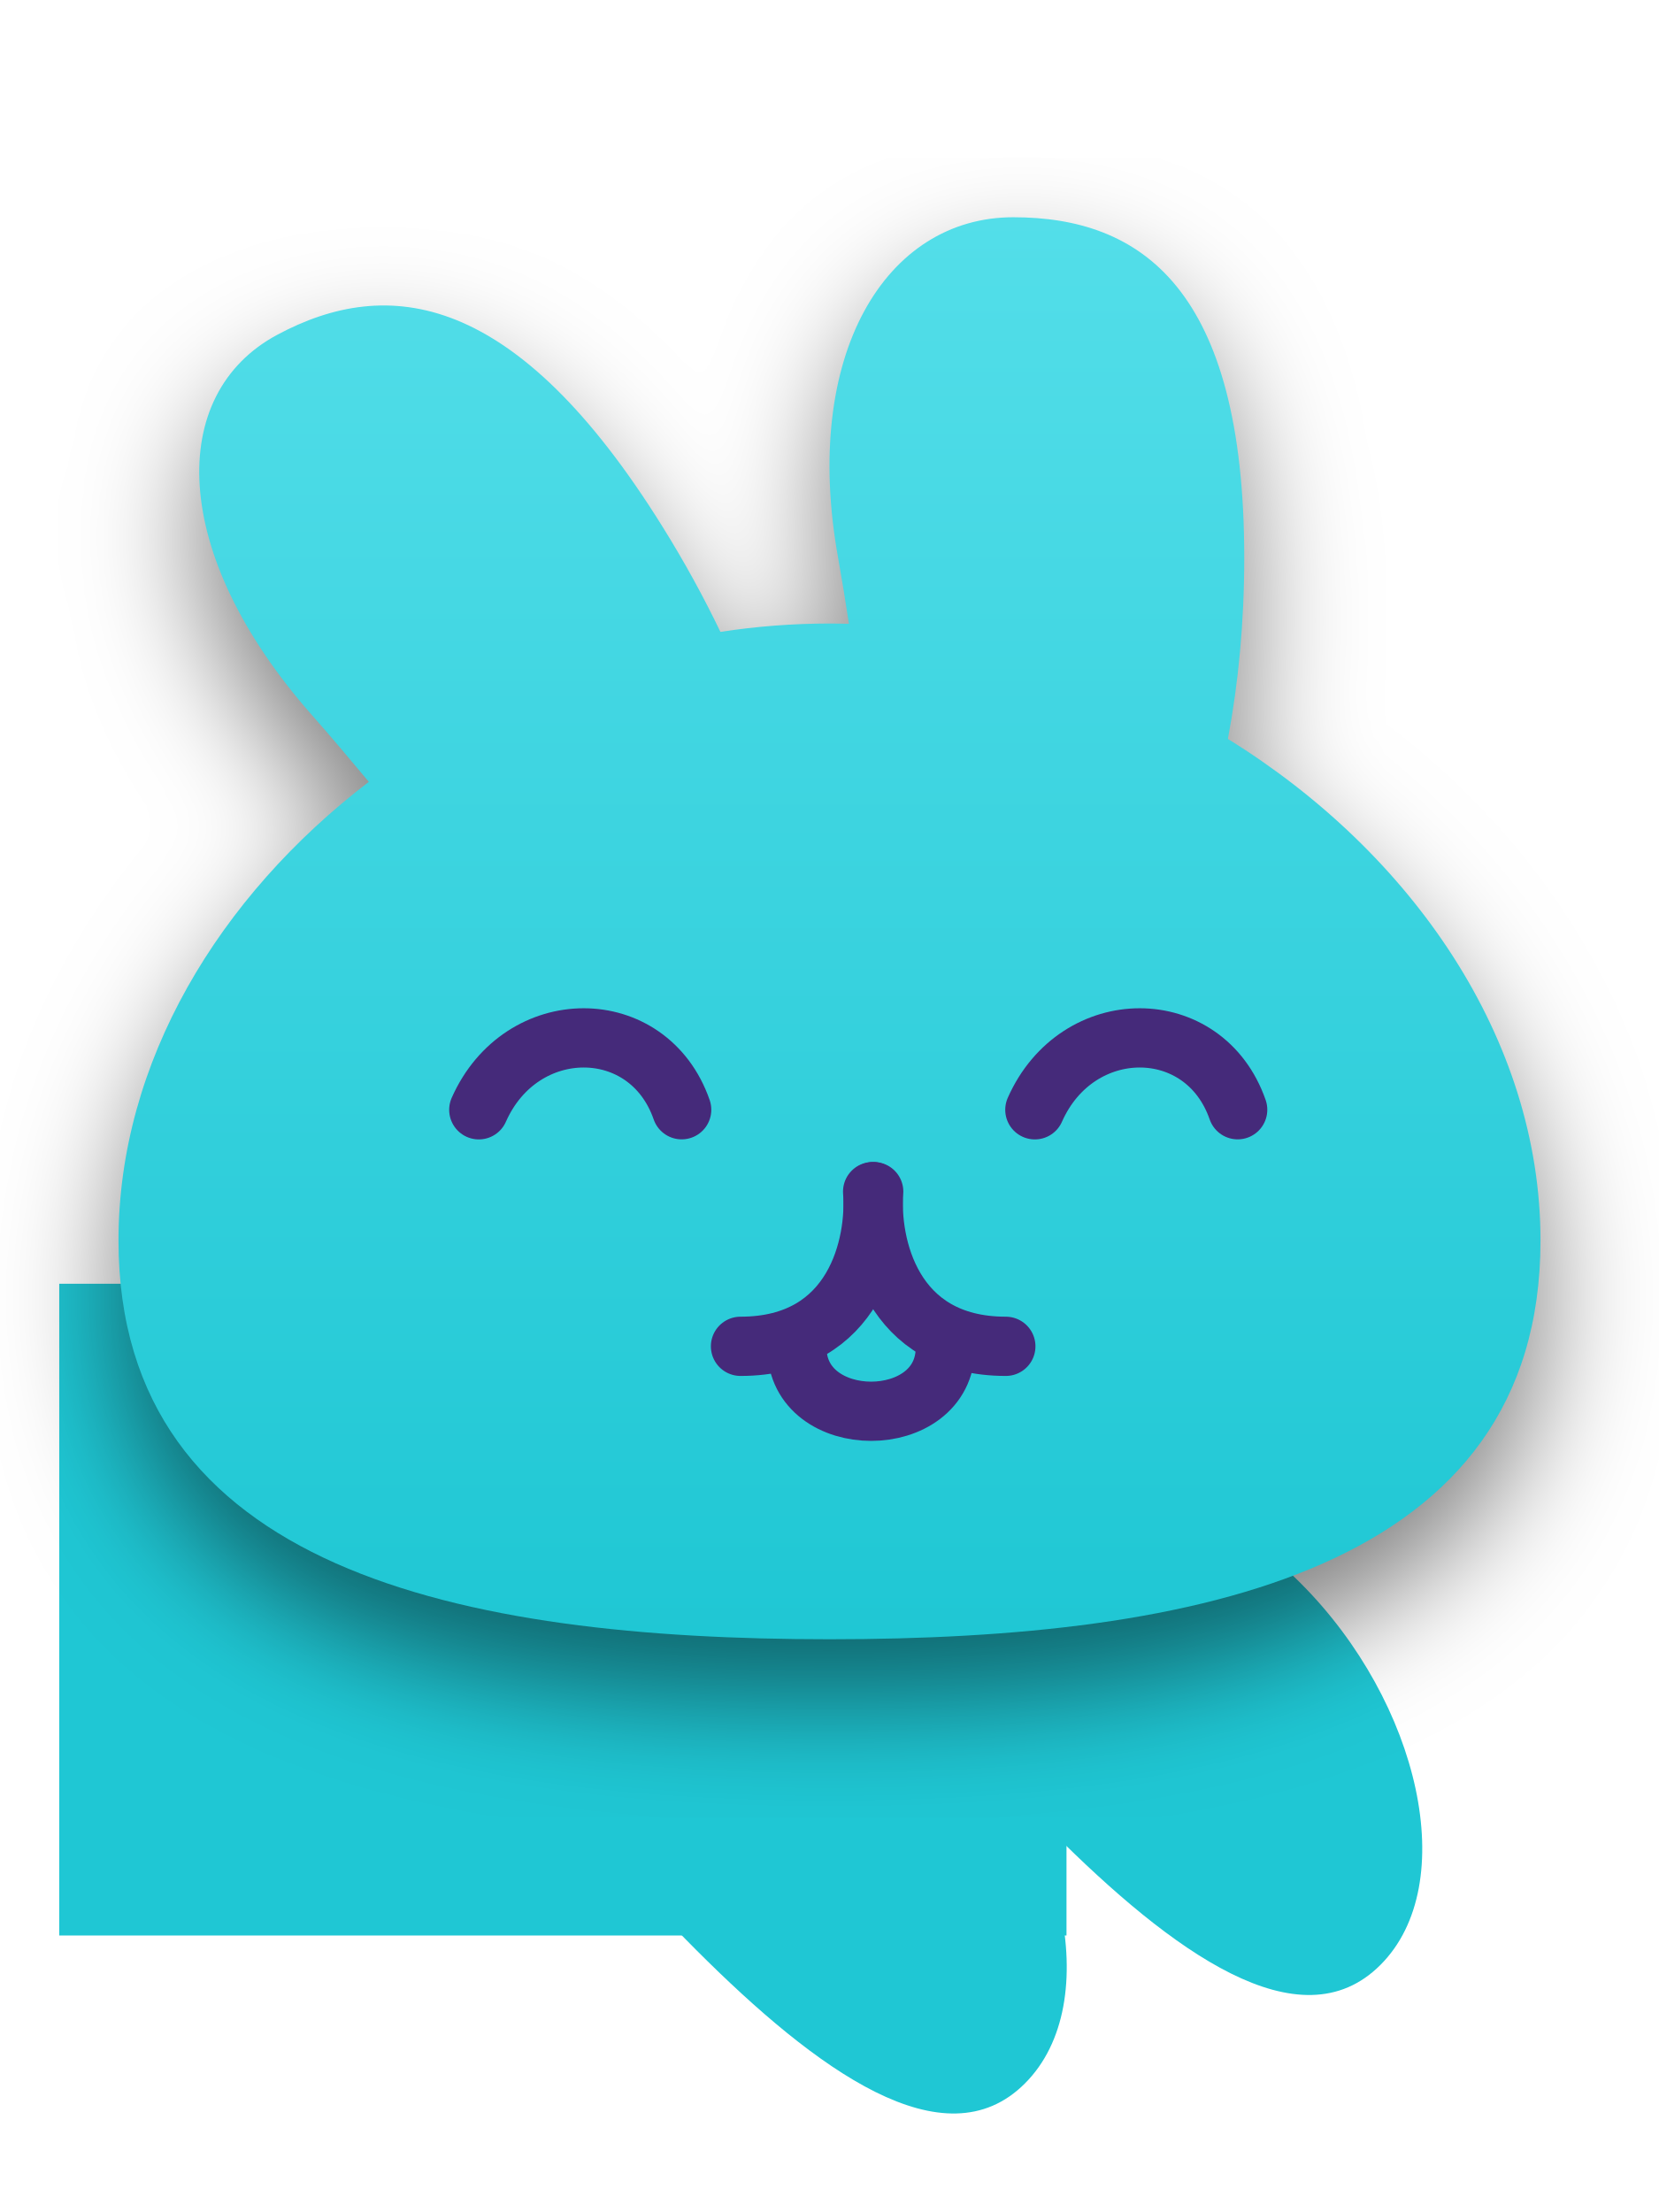
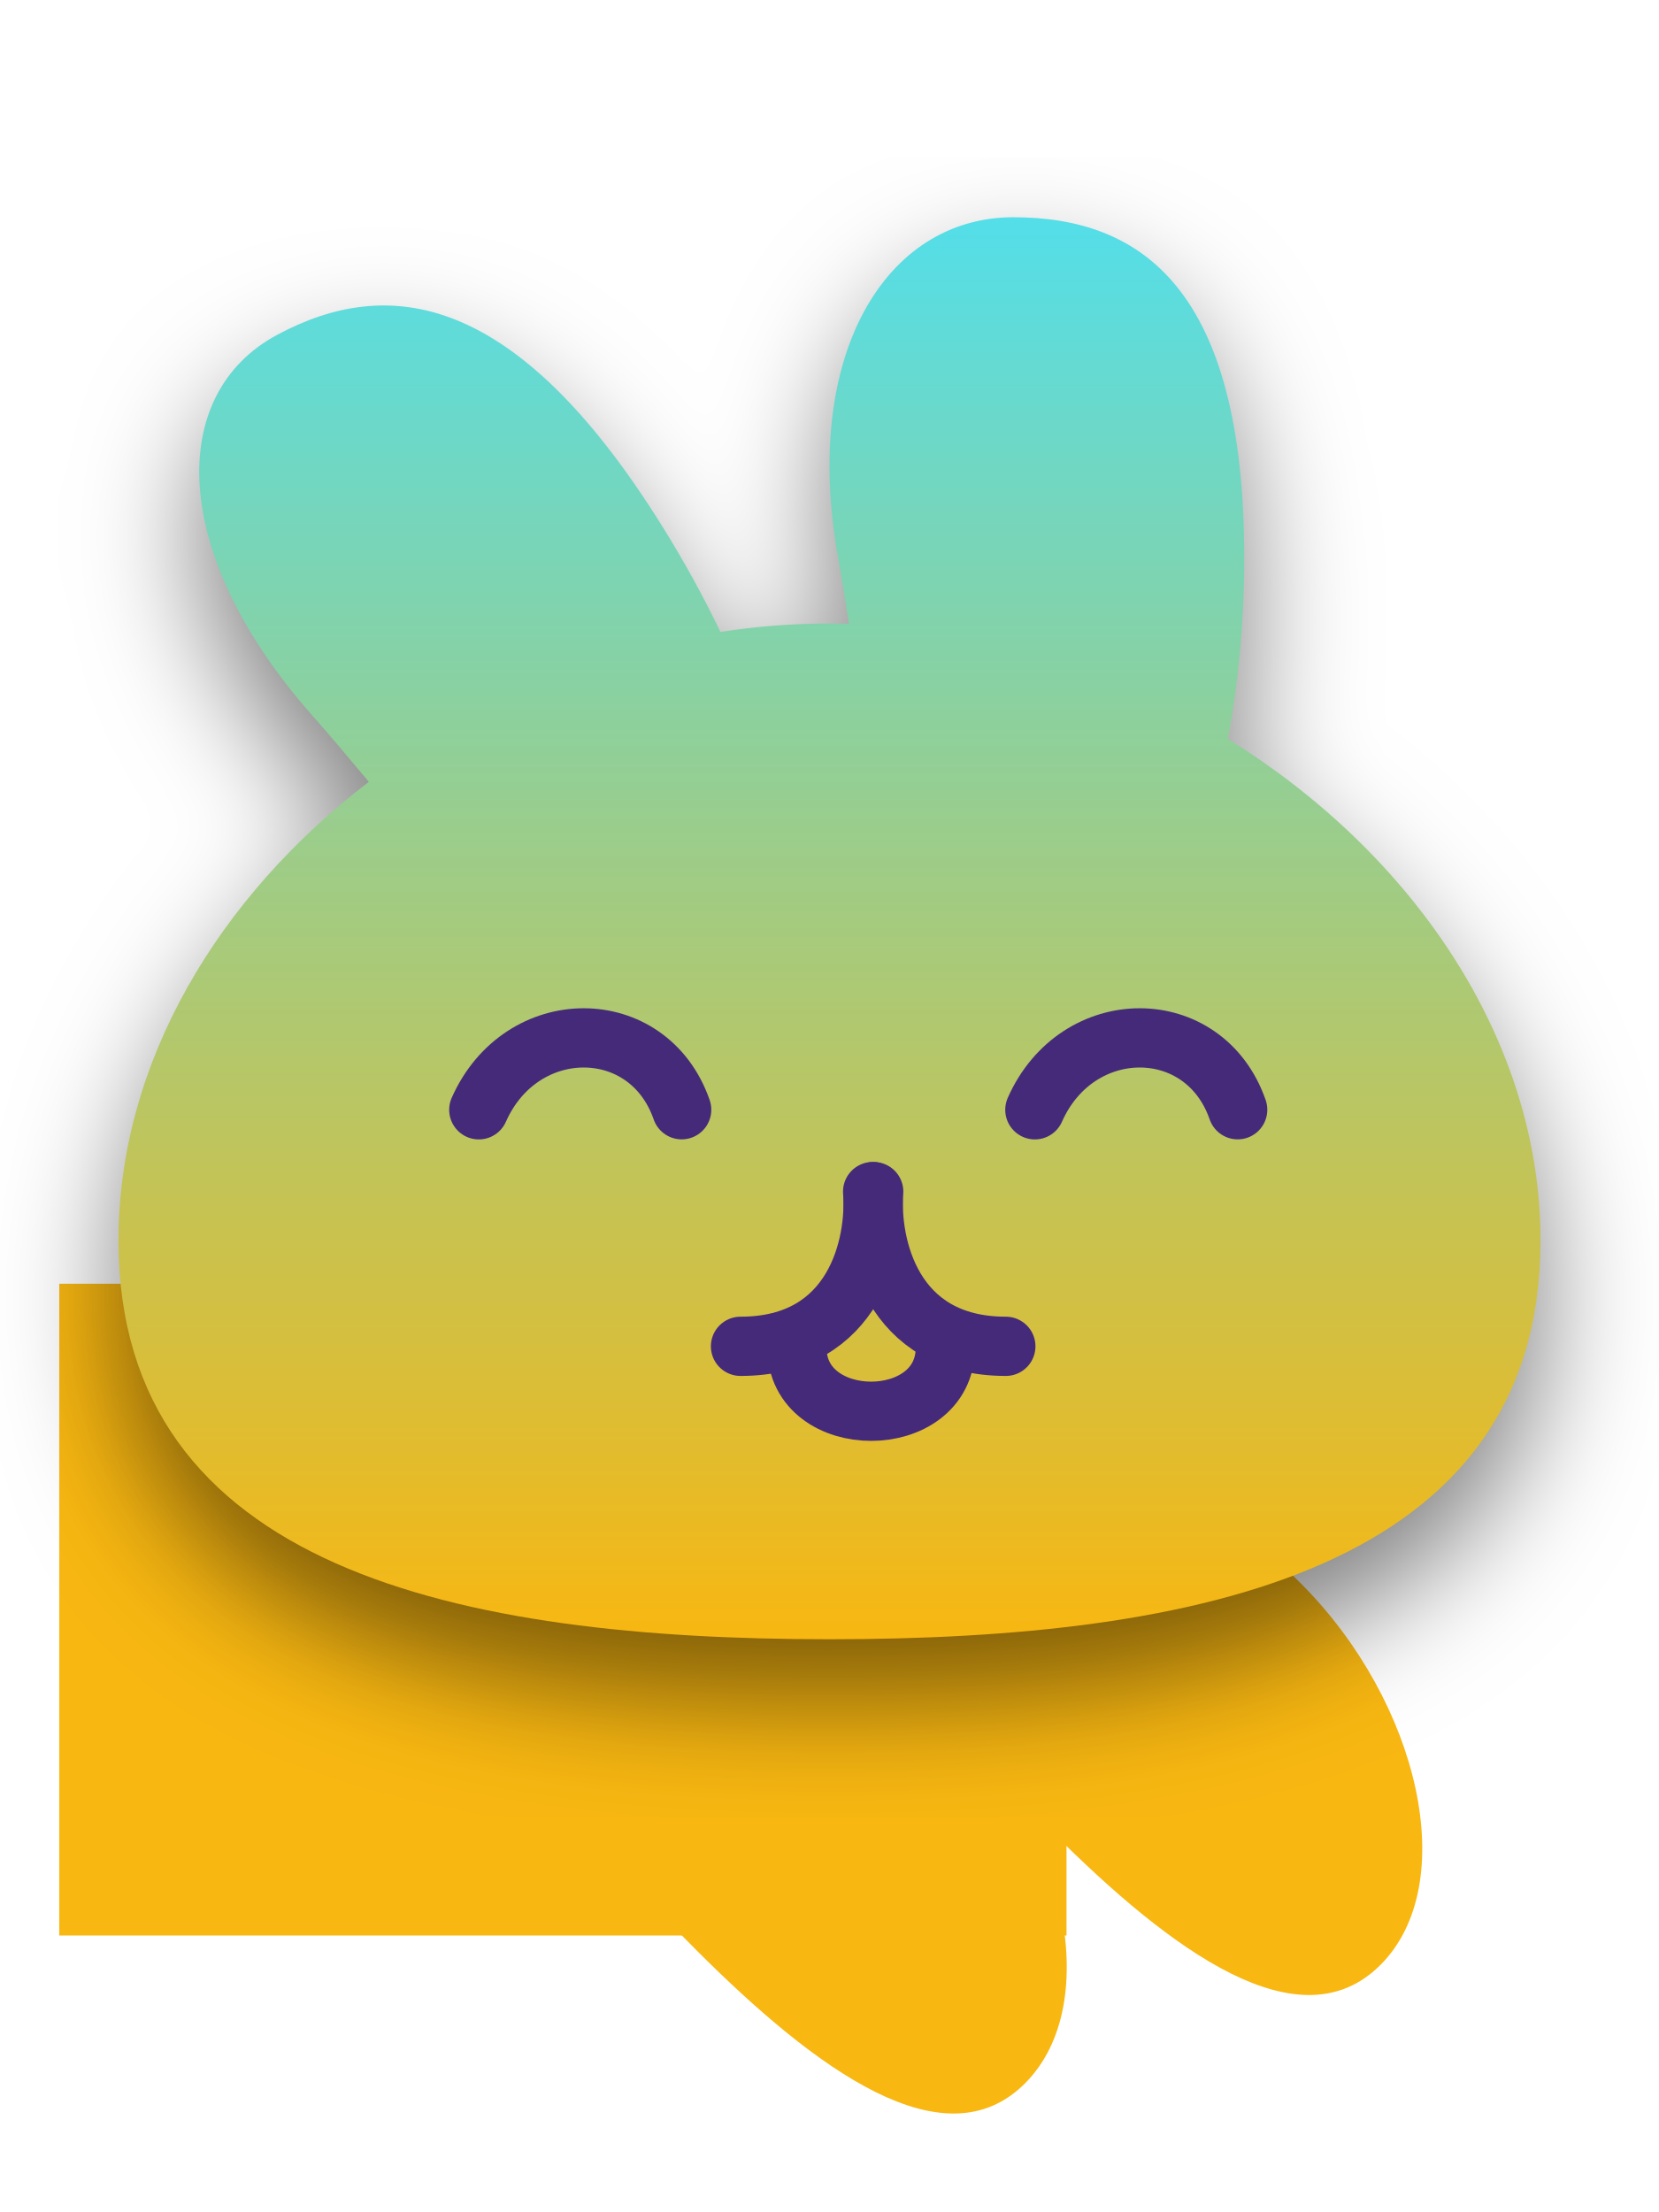
<svg xmlns="http://www.w3.org/2000/svg" width="24" height="32" fill="none" viewBox="0 0 28 32">
-   <rect width="17" height="11" x="1" y="19" fill="#1FC7D4" />
-   <path fill="#1FC7D4" d="M9.507 24.706C8.146 26.067 9.738 28.231 11.755 30.249C13.773 32.267 15.938 33.858 17.298 32.497C18.659 31.137 17.968 28.071 15.951 26.053C13.933 24.036 10.868 23.345 9.507 24.706Z" />
-   <path fill="#1FC7D4" d="M15.507 22.706C14.146 24.067 15.738 26.231 17.756 28.249C19.773 30.267 21.938 31.858 23.298 30.497C24.659 29.137 23.968 26.071 21.951 24.053C19.933 22.036 16.868 21.345 15.507 22.706Z" />
+   <rect width="17" height="11" x="1" y="19" fill="#F8B711" />
+   <path fill="#F8B711" d="M9.507 24.706C8.146 26.067 9.738 28.231 11.755 30.249C13.773 32.267 15.938 33.858 17.298 32.497C18.659 31.137 17.968 28.071 15.951 26.053C13.933 24.036 10.868 23.345 9.507 24.706Z" />
+   <path fill="#F8B711" d="M15.507 22.706C14.146 24.067 15.738 26.231 17.756 28.249C19.773 30.267 21.938 31.858 23.298 30.497C24.659 29.137 23.968 26.071 21.951 24.053C19.933 22.036 16.868 21.345 15.507 22.706Z" />
  <g filter="url(#filter0_d)">
    <path fill="url(#paint0_linear_bunnyhead_max)" fill-rule="evenodd" d="M14.146 6.752C14.21 7.109 14.27 7.481 14.328 7.862C14.219 7.859 14.11 7.857 14 7.857C13.38 7.857 12.765 7.905 12.159 7.998C11.879 7.415 11.555 6.822 11.187 6.231C8.699 2.229 6.538 1.987 4.679 2.984C2.819 3.981 2.856 6.676 5.267 9.405C5.581 9.761 5.901 10.14 6.225 10.529C3.69 12.466 2 15.264 2 18.27C2 23.829 7.785 25 14 25C20.215 25 26 23.829 26 18.27C26 14.866 23.832 11.727 20.724 9.805C20.902 8.86 21 7.83 21 6.752C21 2.196 19.255 1 17.102 1C14.95 1 13.526 3.318 14.146 6.752Z" clip-rule="evenodd" />
  </g>
  <path stroke="#452A7A" stroke-linecap="round" d="M11.505 16.063C10.944 14.446 8.797 14.446 8.081 16.064" />
  <path stroke="#452A7A" stroke-linecap="round" d="M20.889 16.063C20.328 14.446 18.182 14.446 17.466 16.064" />
  <path stroke="#452A7A" stroke-linecap="round" d="M14.728 17.445C14.796 18.315 14.445 20.056 12.498 20.056" />
  <path stroke="#452A7A" stroke-linecap="round" d="M14.746 17.445C14.678 18.315 15.03 20.056 16.976 20.056" />
  <path stroke="#452A7A" stroke-linecap="round" d="M13.45 20.079C13.45 21.51 15.955 21.51 15.955 20.079" />
  <defs>
    <filter id="filter0_d" width="28" height="28" x="0" y="0" color-interpolation-filters="sRGB" filterUnits="userSpaceOnUse">
      <feFlood flood-opacity="0" result="BackgroundImageFix" />
      <feColorMatrix in="SourceAlpha" type="matrix" values="0 0 0 0 0 0 0 0 0 0 0 0 0 0 0 0 0 0 127 0" />
      <feOffset dy="1" />
      <feGaussianBlur stdDeviation="1" />
      <feColorMatrix type="matrix" values="0 0 0 0 0 0 0 0 0 0 0 0 0 0 0 0 0 0 0.5 0" />
      <feBlend in2="BackgroundImageFix" mode="normal" result="effect1_dropShadow" />
      <feBlend in="SourceGraphic" in2="effect1_dropShadow" mode="normal" result="shape" />
    </filter>
    <linearGradient id="paint0_linear_bunnyhead_max" x1="14" x2="14" y1="1" y2="25" gradientUnits="userSpaceOnUse">
      <stop stop-color="#53DEE9" />
-       <stop offset="1" stop-color="#1FC7D4" />
+       <stop offset="1" stop-color="#F8B711" />
    </linearGradient>
  </defs>
</svg>
